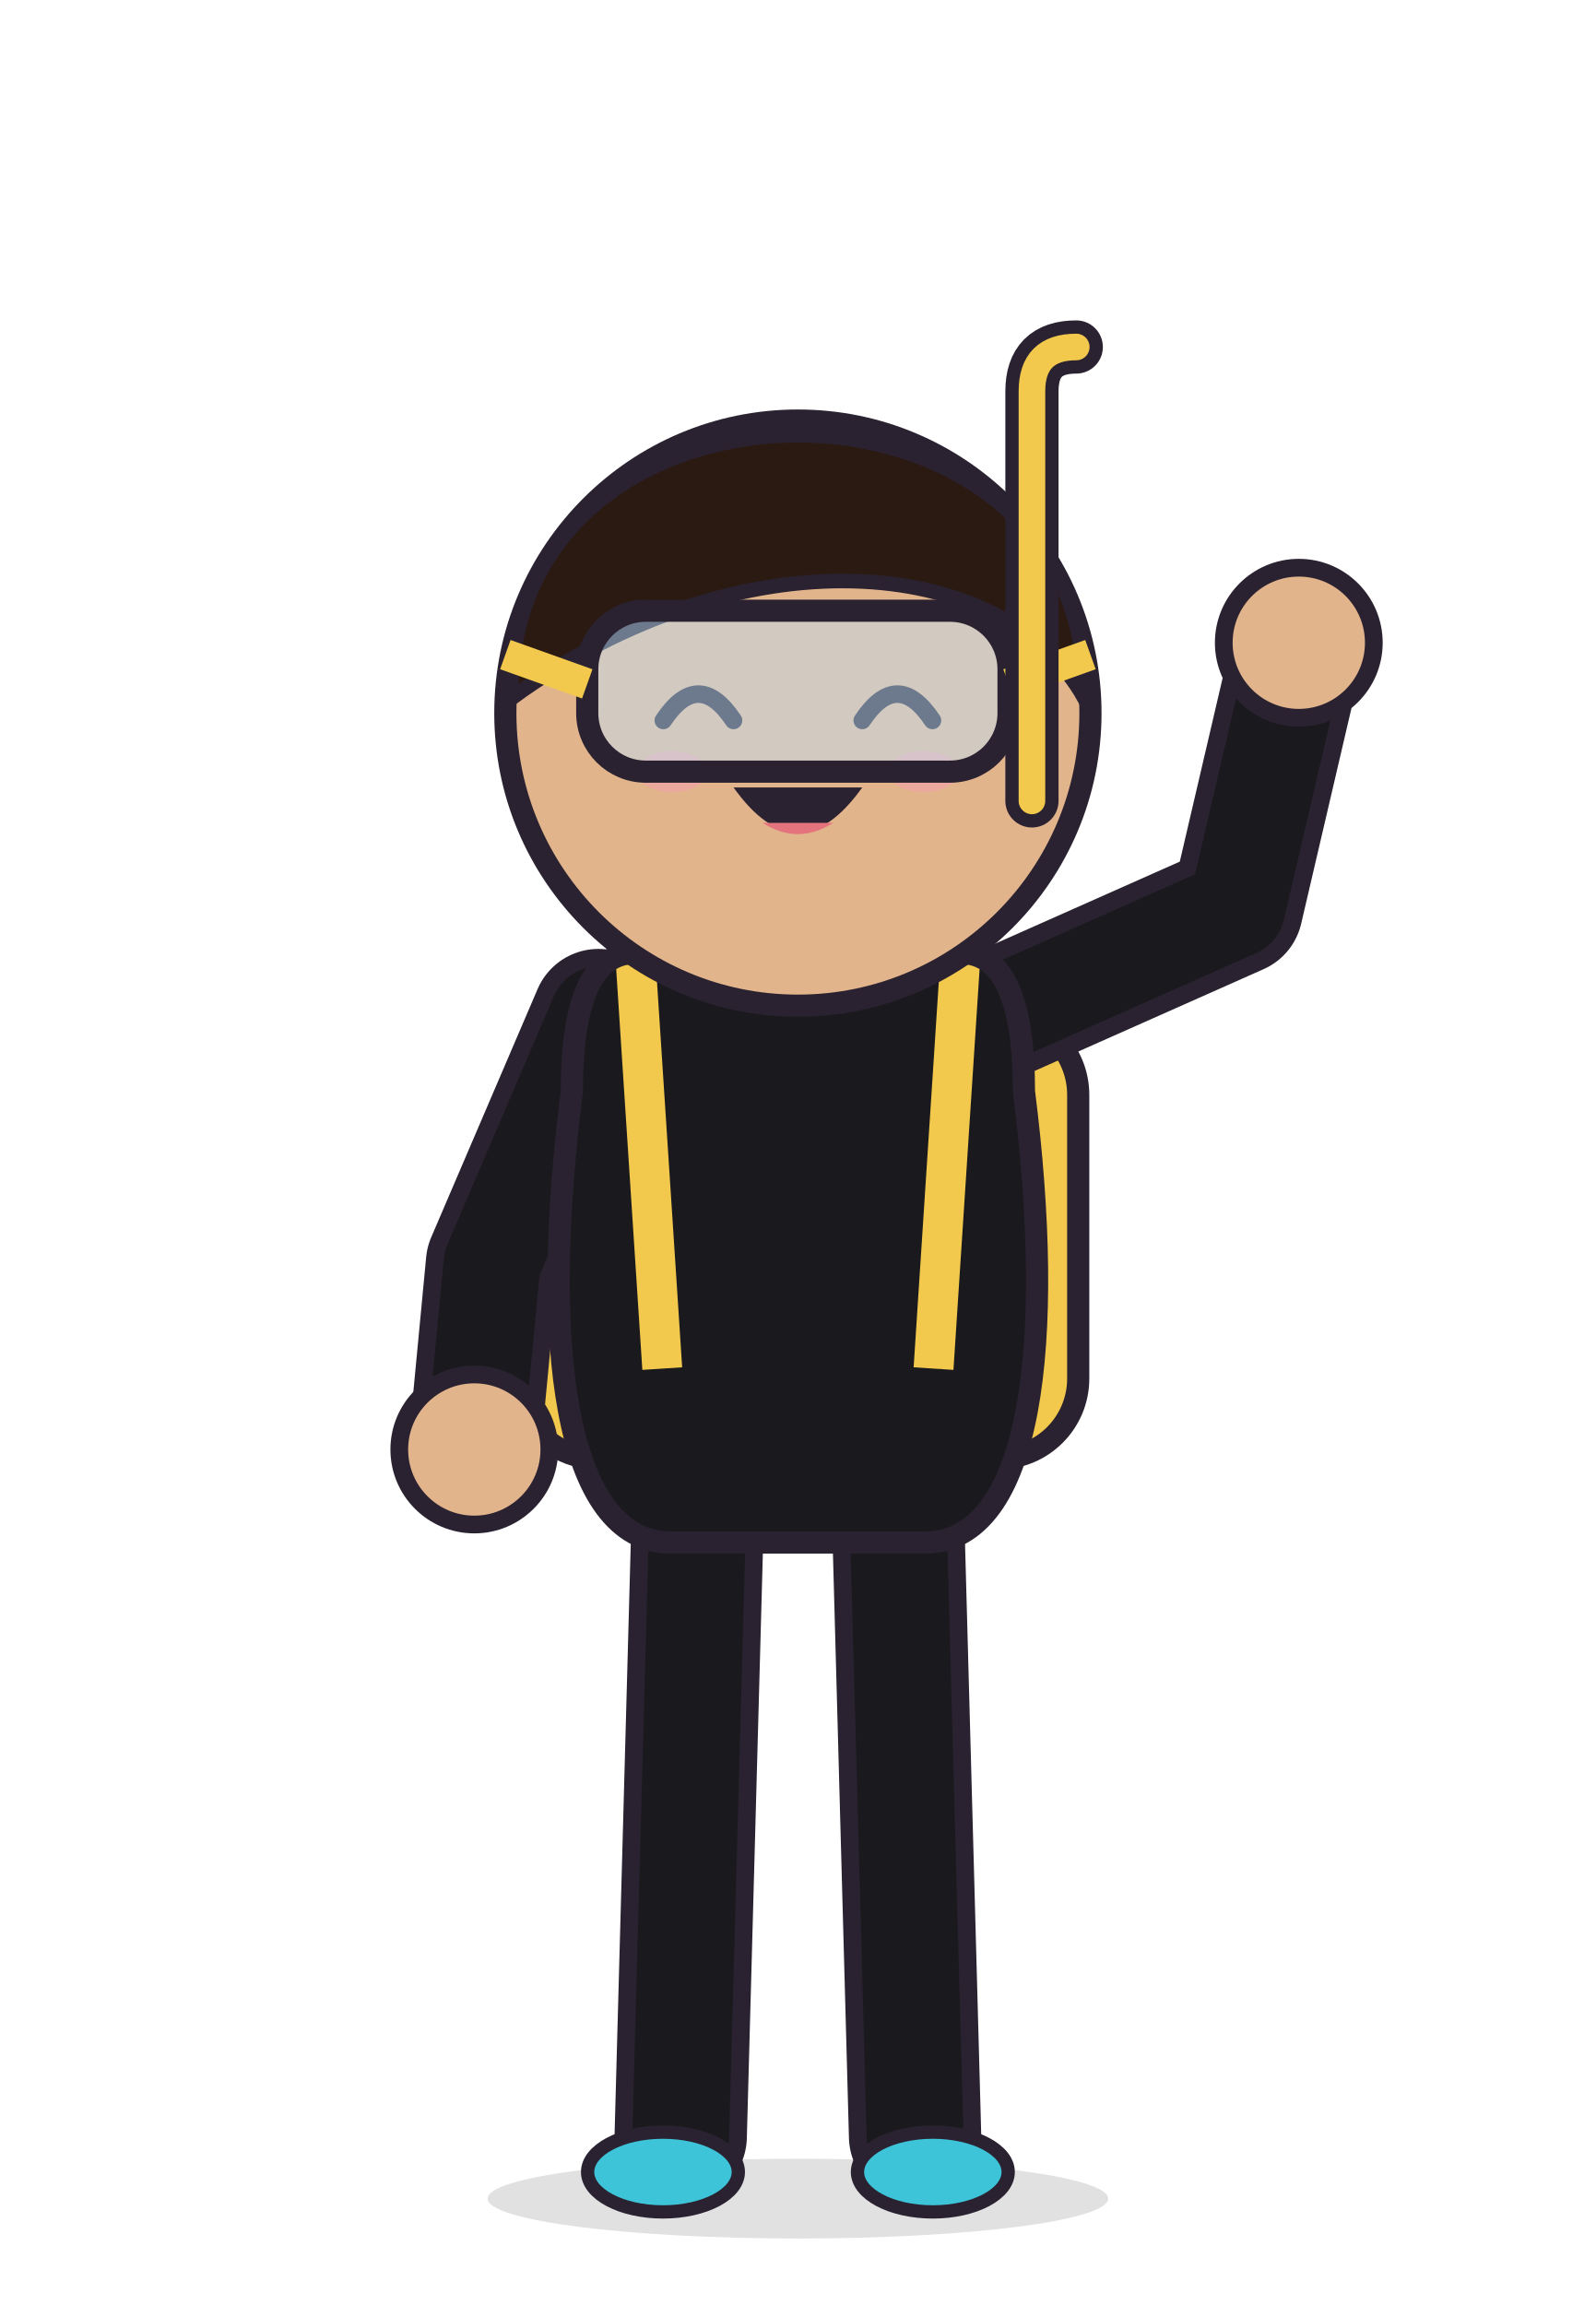
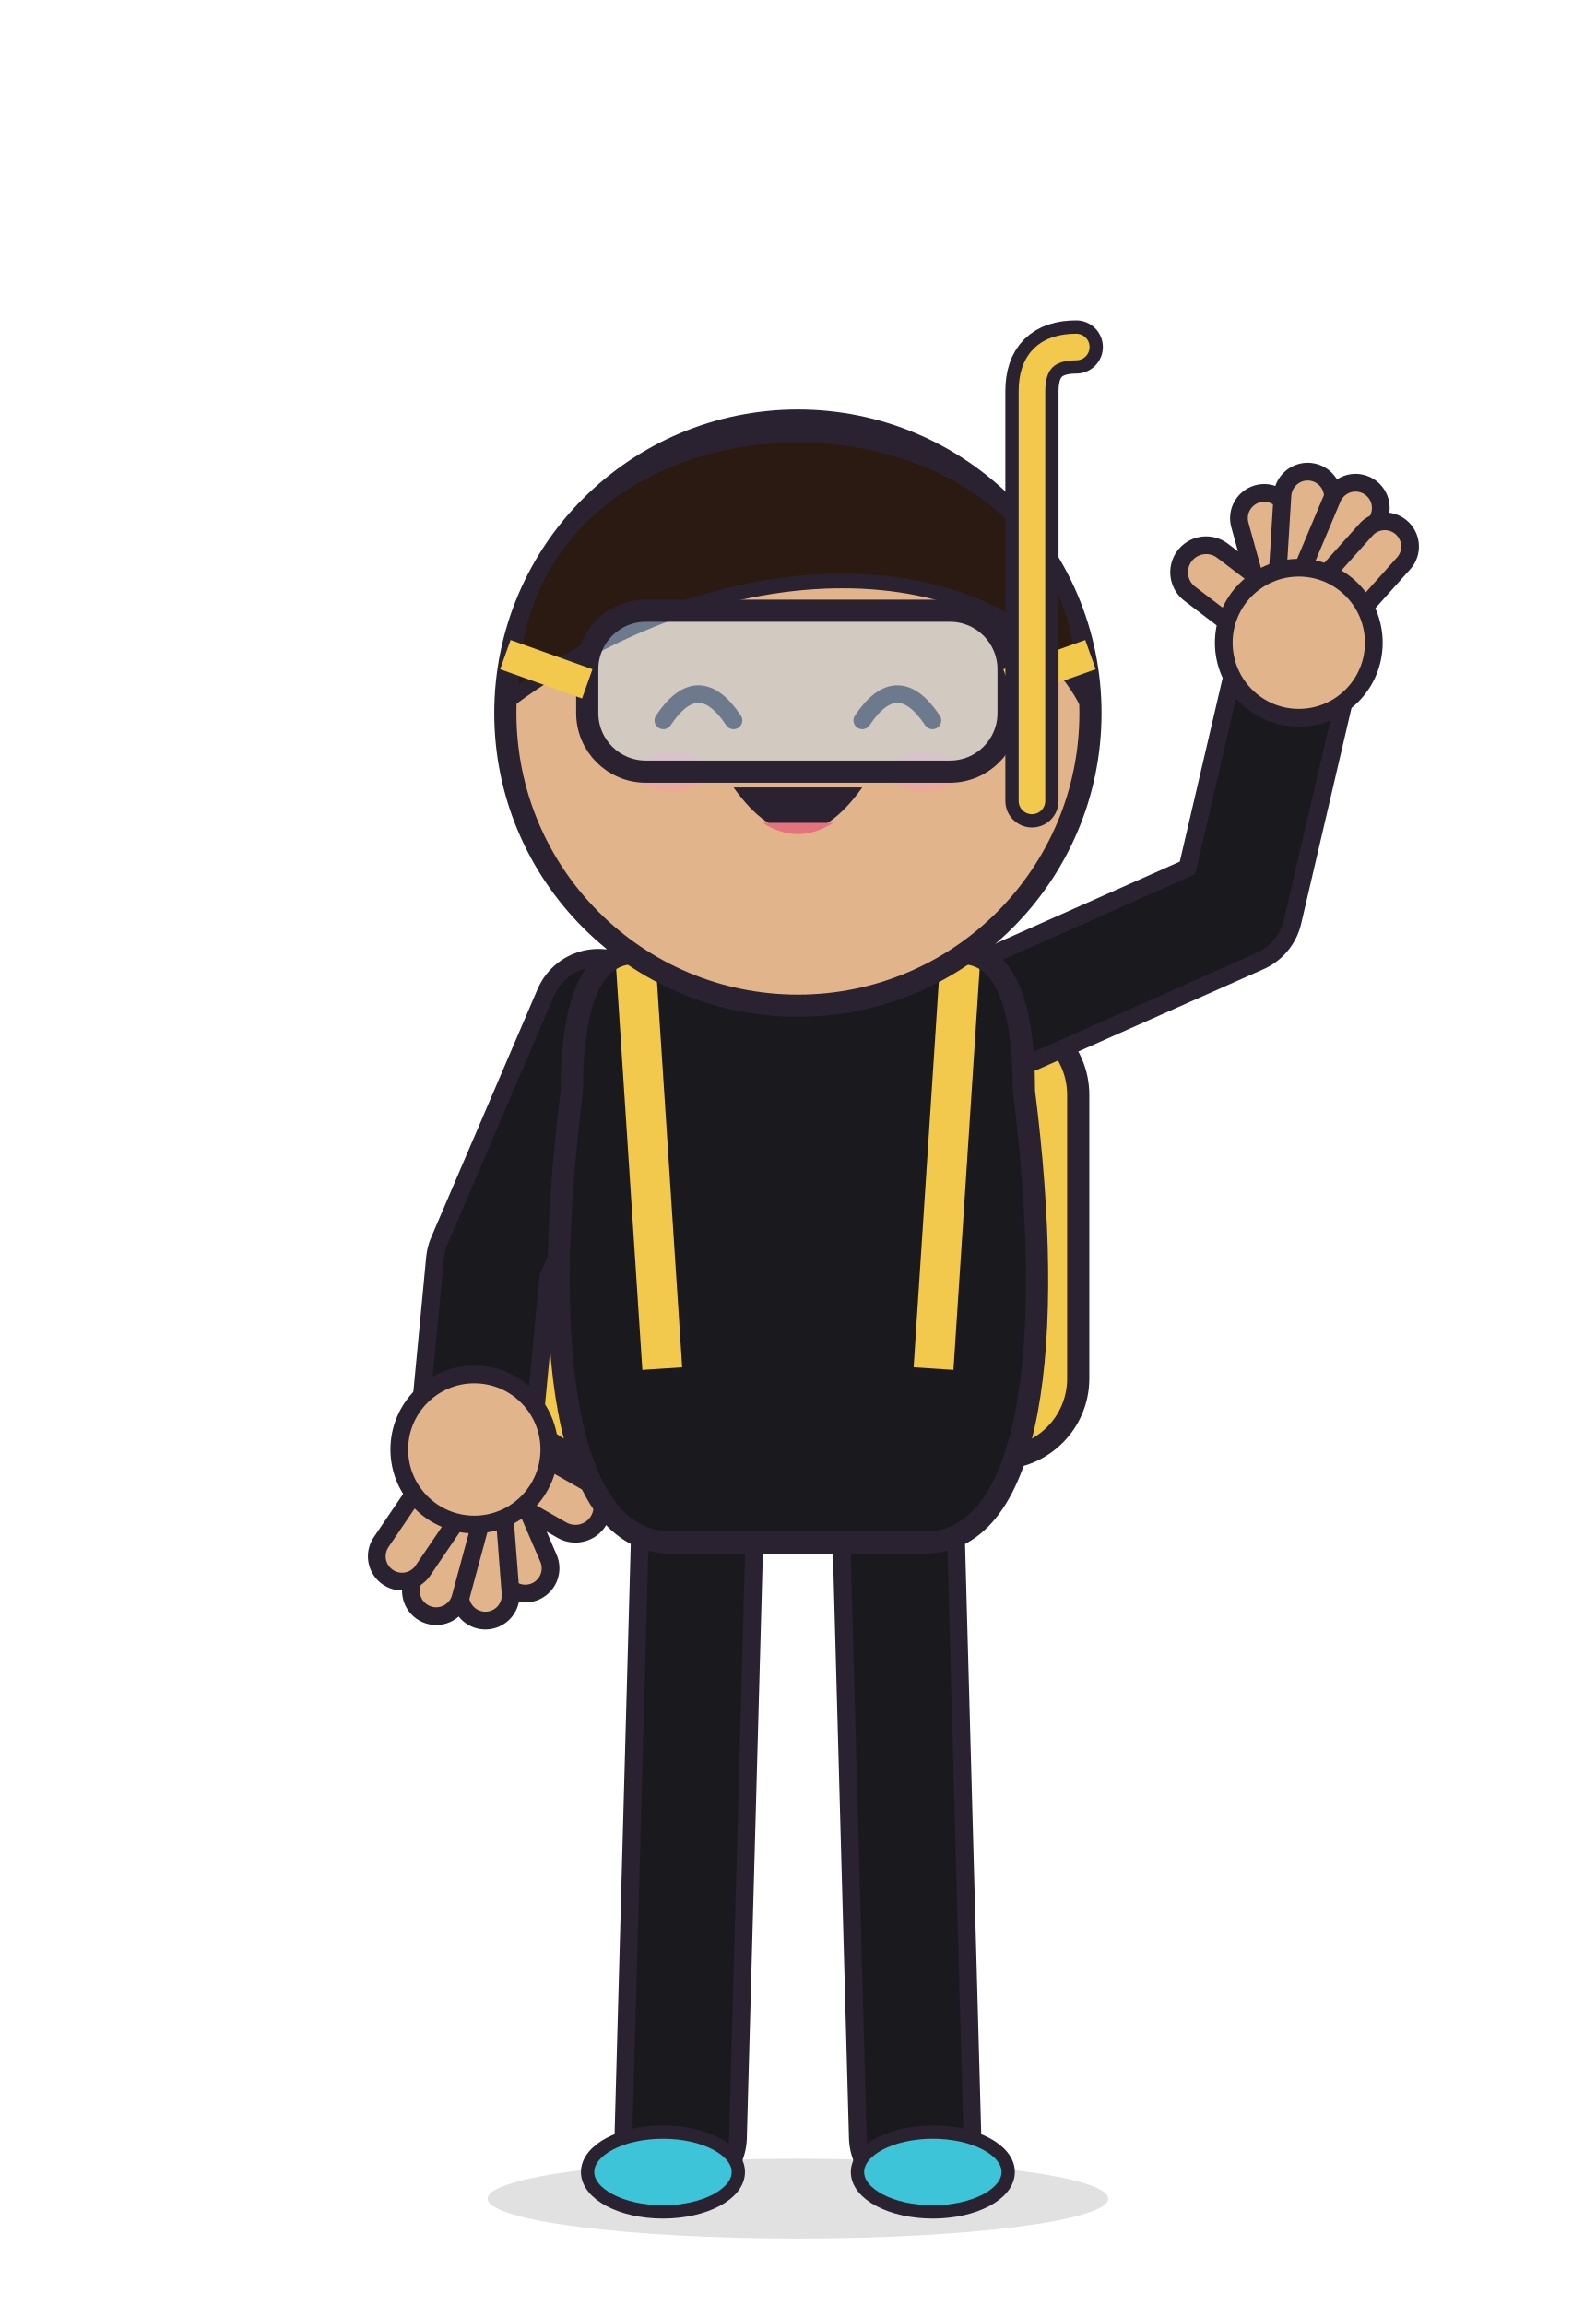
<svg xmlns="http://www.w3.org/2000/svg" viewBox="0 0 360 520" width="360" height="520">
  <ellipse cx="180" cy="496" rx="70" ry="9" fill="#000" opacity="0.12" />
  <rect x="116.76" y="229" width="126.48" height="100" rx="18" fill="#f2c94c" stroke="#2a2230" stroke-width="5" />
  <path d="M157.56 336 L153.56 482 M202.44 336 L206.44 482" stroke="#2a2230" stroke-width="29.85" stroke-linecap="round" stroke-linejoin="round" fill="none" />
  <path d="M157.56 336 L153.56 482 M202.44 336 L206.44 482" stroke="#1a1a1e" stroke-width="21.85" stroke-linecap="round" stroke-linejoin="round" fill="none" />
  <ellipse cx="149.56" cy="490" rx="17" ry="9" fill="#3dc4d8" stroke="#2a2230" stroke-width="3" />
  <ellipse cx="210.44" cy="490" rx="17" ry="9" fill="#3dc4d8" stroke="#2a2230" stroke-width="3" />
  <path d="M135 229 L111 285 L107 327" stroke="#2a2230" stroke-width="29.85" stroke-linecap="round" stroke-linejoin="round" fill="none" />
  <path d="M135 229 L111 285 L107 327" stroke="#1a1a1e" stroke-width="21.85" stroke-linecap="round" stroke-linejoin="round" fill="none" />
  <path d="M225 229 L279 205 L293 145" stroke="#2a2230" stroke-width="29.85" stroke-linecap="round" stroke-linejoin="round" fill="none" />
  <path d="M225 229 L279 205 L293 145" stroke="#1a1a1e" stroke-width="21.85" stroke-linecap="round" stroke-linejoin="round" fill="none" />
+   <path d="M110.3 334.8 L118.5 353.8" stroke="#2a2230" stroke-width="15.4" stroke-linecap="round" />
+   <path d="M110.3 334.8 L118.5 353.8" stroke="#e2b48c" stroke-width="7.4" stroke-linecap="round" />
+   <path d="M107.6 335.4 L109.5 359.9" stroke="#2a2230" stroke-width="15.4" stroke-linecap="round" />
+   <path d="M107.6 335.4 L109.5 359.9" stroke="#e2b48c" stroke-width="7.4" stroke-linecap="round" />
+   <path d="M104.8 335.2 L98.4 358.9" stroke="#2a2230" stroke-width="15.4" stroke-linecap="round" />
+   <path d="M104.8 335.2 L98.4 358.9" stroke="#e2b48c" stroke-width="7.4" stroke-linecap="round" />
+   <path d="M102.3 334.0 L90.7 351.1" stroke="#2a2230" stroke-width="15.4" stroke-linecap="round" />
+   <path d="M102.3 334.0 L90.7 351.1" stroke="#e2b48c" stroke-width="7.4" stroke-linecap="round" />
+   <path d="M112.9 330.3 L129.8 339.9" stroke="#2a2230" stroke-width="16.2" stroke-linecap="round" />
+   <path d="M112.9 330.3 L129.8 339.9" stroke="#e2b48c" stroke-width="8.2" stroke-linecap="round" />
  <circle cx="107" cy="327" r="16.925" fill="#e2b48c" stroke="#2a2230" stroke-width="4" />
+   <path d="M290.7 136.8 L285.2 116.9" stroke="#2a2230" stroke-width="15.4" stroke-linecap="round" />
+   <path d="M290.7 136.8 L285.2 116.9" stroke="#e2b48c" stroke-width="7.4" stroke-linecap="round" />
+   <path d="M293.5 136.6 L295.0 112.1" stroke="#2a2230" stroke-width="15.4" stroke-linecap="round" />
+   <path d="M293.5 136.6 L295.0 112.1" stroke="#e2b48c" stroke-width="7.4" stroke-linecap="round" />
+   <path d="M296.3 137.2 L305.8 114.6" stroke="#2a2230" stroke-width="15.4" stroke-linecap="round" />
+   <path d="M296.3 137.2 L305.8 114.6" stroke="#e2b48c" stroke-width="7.4" stroke-linecap="round" />
+   <path d="M298.6 138.7 L312.4 123.3" stroke="#2a2230" stroke-width="15.4" stroke-linecap="round" />
+   <path d="M298.6 138.7 L312.4 123.3" stroke="#e2b48c" stroke-width="7.4" stroke-linecap="round" />
+   <path d="M287.6 140.9 L272.1 129.1" stroke="#2a2230" stroke-width="16.2" stroke-linecap="round" />
+   <path d="M287.6 140.9 L272.1 129.1" stroke="#e2b48c" stroke-width="8.2" stroke-linecap="round" />
  <circle cx="293" cy="145" r="16.925" fill="#e2b48c" stroke="#2a2230" stroke-width="4" />
  <clipPath id="t167">
    <path d="M143.28 215 Q129 215 129 246.25 C121.86 302.5 126.96 348 151.44 348 H208.56 C233.04 348 238.14 302.5 231 246.25 Q231 215 216.72 215 z" />
  </clipPath>
  <path d="M143.28 215 Q129 215 129 246.25 C121.86 302.5 126.96 348 151.44 348 H208.56 C233.04 348 238.14 302.5 231 246.25 Q231 215 216.72 215 z" fill="#1a1a1e" />
  <g clip-path="url(#t167)">
    <path d="M143.28 215 L149.4 308.75 M216.72 215 L210.6 308.75" stroke="#f2c94c" stroke-width="9" />
  </g>
  <path d="M143.28 215 Q129 215 129 246.25 C121.86 302.5 126.96 348 151.44 348 H208.56 C233.04 348 238.14 302.5 231 246.25 Q231 215 216.72 215 z" fill="none" stroke="#2a2230" stroke-width="5" />
  <circle cx="180" cy="160.88" r="66" fill="#e2b48c" stroke="#2a2230" stroke-width="5" />
  <path d="M115.32 157.58 C114 78.38, 246 78.38, 244.68 157.58 C226.2 124.58, 166.8 119.96, 115.32 157.58 z" fill="#2a1a12" stroke="#2a2230" stroke-width="3.3" />
  <path d="M149.64 162.53 q7.92 -11.88 15.84 0 M194.52 162.53 q7.92 -11.88 15.84 0" stroke="#2a2230" stroke-width="3.96" fill="none" stroke-linecap="round" />
  <path d="M165.48 177.644 q14.52 20.328 29.04 0 z" fill="#2a2230" />
  <path d="M172.014 185.63 q7.986 5.082 15.972 0" fill="#e5737d" />
  <ellipse cx="151.62" cy="174.08" rx="7.92" ry="4.62" fill="#f2a0a8" opacity="0.6" />
  <ellipse cx="208.38" cy="174.08" rx="7.92" ry="4.62" fill="#f2a0a8" opacity="0.6" />
  <rect x="132.48" y="137.78" width="95.04" height="36.3" rx="13.2" fill="#bfe6ff" fill-opacity="0.45" stroke="#2a2230" stroke-width="5" />
  <path d="M132.48 154.28 L114 147.68 M227.52 154.28 L246 147.68" stroke="#f2c94c" stroke-width="7" />
  <path d="M232.8 180.68 V88.28 q0 -10 10 -10" stroke="#2a2230" stroke-width="12" fill="none" stroke-linecap="round" />
  <path d="M232.8 180.68 V88.28 q0 -10 10 -10" stroke="#f2c94c" stroke-width="6" fill="none" stroke-linecap="round" />
</svg>
